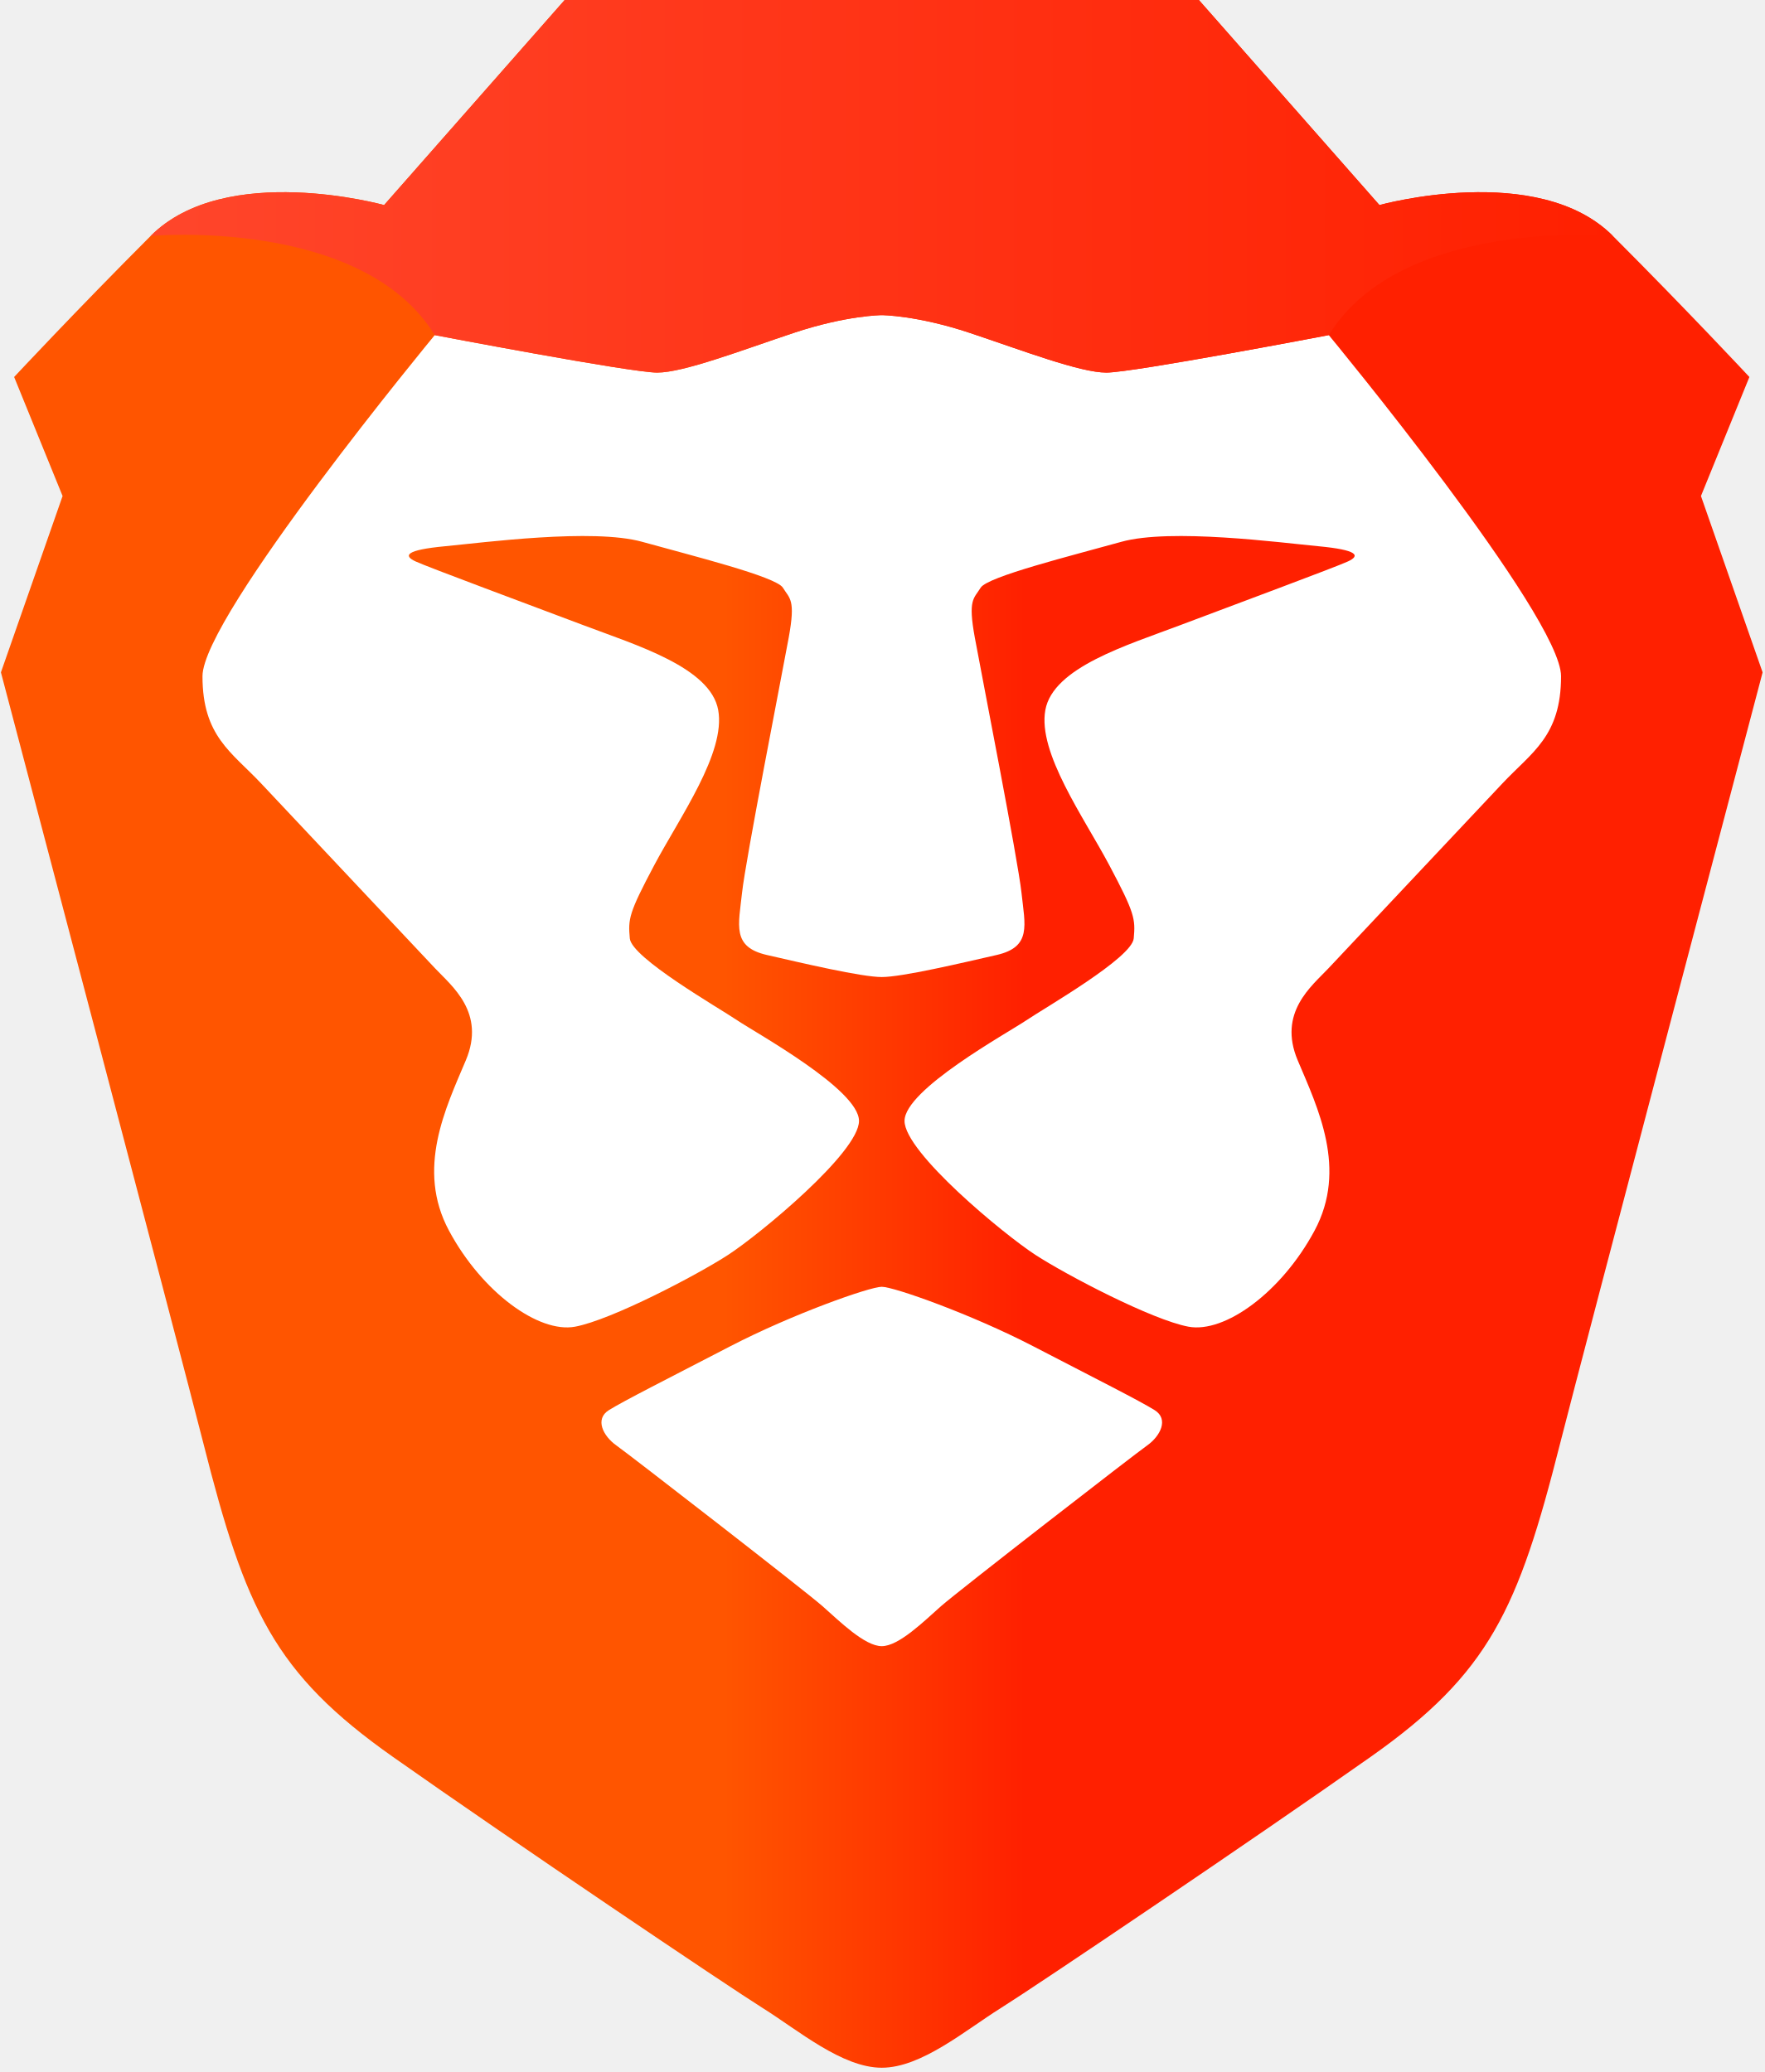
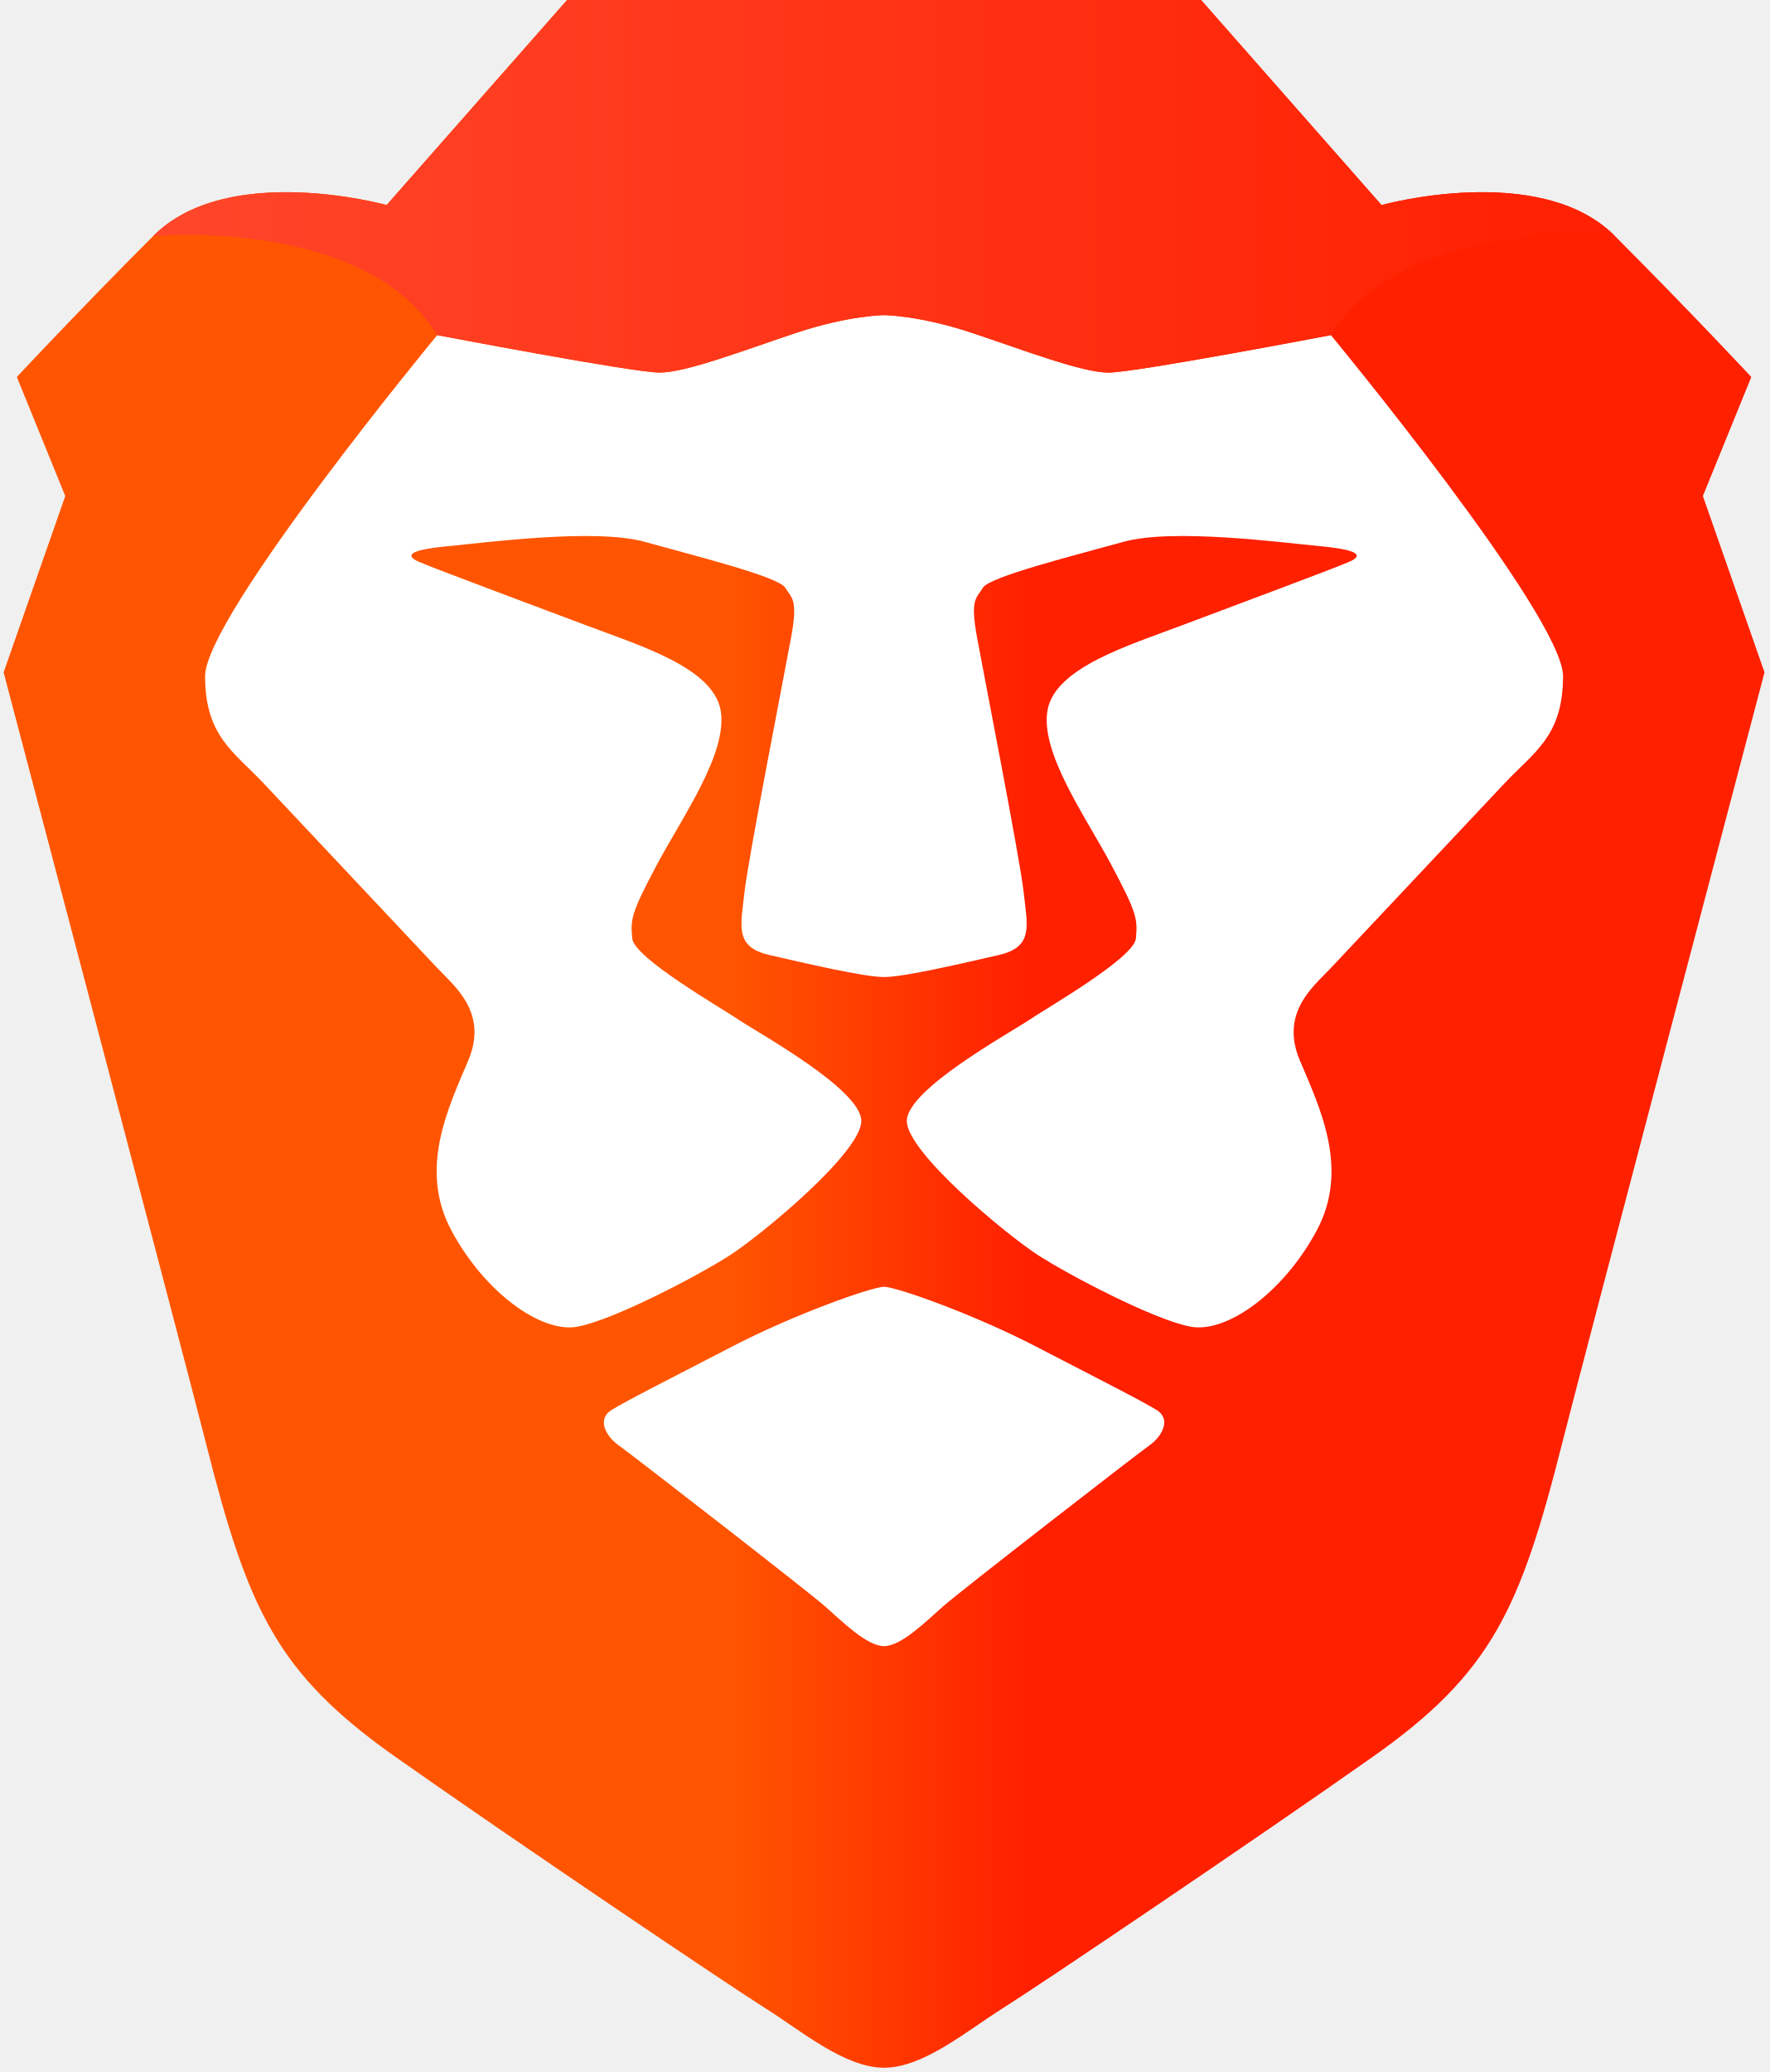
- <svg xmlns="http://www.w3.org/2000/svg" xmlns:xlink="http://www.w3.org/1999/xlink" width="218px" height="256px" viewBox="0 0 218 256" version="1.1">
+ <svg xmlns="http://www.w3.org/2000/svg" xmlns:xlink="http://www.w3.org/1999/xlink" width="41px" height="48px" viewBox="0 0 218 256" version="1.1">
  <defs>
    <linearGradient x1="0%" y1="50.706%" x2="100%" y2="50.706%" id="linearGradient-1">
      <stop stop-color="#FF5500" offset="0%" />
      <stop stop-color="#FF5500" offset="40.988%" />
      <stop stop-color="#FF2000" offset="58.198%" />
      <stop stop-color="#FF2000" offset="100%" />
    </linearGradient>
    <linearGradient x1="2.148%" y1="50.706%" x2="100%" y2="50.706%" id="linearGradient-2">
      <stop stop-color="#FF452A" offset="0%" />
      <stop stop-color="#FF2000" offset="100%" />
    </linearGradient>
    <path d="M170.272,25.336 L147.968,0 L108.8,0 L69.632,0 L47.328,25.336 C47.328,25.336 27.744,19.889 18.496,29.149 C18.496,29.149 44.608,26.789 53.584,41.404 C53.584,41.404 77.792,46.034 81.056,46.034 C84.32,46.034 91.392,43.31 97.92,41.132 C104.448,38.953 108.8,38.937 108.8,38.937 C108.8,38.937 113.152,38.953 119.68,41.132 C126.208,43.31 133.28,46.034 136.544,46.034 C139.808,46.034 164.016,41.404 164.016,41.404 C172.992,26.789 199.104,29.149 199.104,29.149 C189.856,19.889 170.272,25.336 170.272,25.336" id="path-3" />
  </defs>
  <g id="starting-collection" stroke="none" stroke-width="1" fill="none" fill-rule="evenodd">
    <g id="Build-Icons" transform="translate(-70, -350)">
      <g id="build-icons/Stable" transform="translate(50, 350)">
        <g id="Logo" transform="translate(20.11429, 0)">
          <path d="M209.984,61.285 L215.968,46.578 C215.968,46.578 208.352,38.408 199.104,29.149 C189.856,19.889 170.272,25.336 170.272,25.336 L147.968,0 L108.8,0 L69.632,0 L47.328,25.336 C47.328,25.336 27.744,19.889 18.496,29.149 C9.248,38.408 1.632,46.578 1.632,46.578 L7.616,61.285 L0,83.072 C0,83.072 22.399,168.018 25.024,178.391 C30.192,198.817 33.728,206.715 48.416,217.064 C63.104,227.413 89.76,245.387 94.112,248.11 C98.464,250.834 103.904,255.473 108.8,255.473 C113.696,255.473 119.136,250.834 123.488,248.11 C127.84,245.387 154.496,227.413 169.184,217.064 C183.872,206.715 187.408,198.817 192.576,178.391 C195.2,168.018 217.6,83.072 217.6,83.072 L209.984,61.285 Z" id="Head" fill="url(#linearGradient-1)" />
          <path d="M164.016,41.404 C164.016,41.404 192.704,76.127 192.704,83.549 C192.704,90.97 189.096,92.929 185.467,96.787 C181.839,100.645 165.991,117.494 163.956,119.657 C161.921,121.821 157.684,125.102 160.177,131.007 C162.669,136.912 166.345,144.426 162.257,152.047 C158.168,159.668 151.164,164.755 146.676,163.914 C142.188,163.072 131.648,157.557 127.772,155.038 C123.896,152.519 111.612,142.375 111.612,138.493 C111.612,134.613 124.31,127.644 126.656,126.061 C129.003,124.478 139.703,118.349 139.922,115.944 C140.141,113.538 140.058,112.833 136.9,106.889 C133.742,100.945 128.055,93.014 129.002,87.736 C129.948,82.459 139.12,79.715 145.665,77.24 C152.21,74.766 164.811,70.092 166.385,69.365 C167.96,68.638 167.553,67.946 162.784,67.493 C158.016,67.041 144.483,65.242 138.382,66.945 C132.281,68.647 121.858,71.238 121.014,72.612 C120.17,73.985 119.425,74.031 120.292,78.77 C121.159,83.509 125.623,106.247 126.056,110.286 C126.489,114.325 127.337,116.995 122.988,117.991 C118.638,118.986 111.316,120.715 108.8,120.715 C106.284,120.715 98.962,118.986 94.613,117.991 C90.263,116.995 91.11,114.325 91.544,110.286 C91.977,106.247 96.441,83.509 97.308,78.77 C98.175,74.031 97.43,73.985 96.586,72.612 C95.742,71.238 85.318,68.647 79.217,66.945 C73.116,65.242 59.584,67.041 54.816,67.493 C50.047,67.946 49.64,68.638 51.214,69.365 C52.789,70.092 65.391,74.766 71.935,77.24 C78.48,79.715 87.652,82.459 88.599,87.736 C89.545,93.014 83.858,100.945 80.7,106.889 C77.542,112.833 77.459,113.538 77.678,115.944 C77.897,118.349 88.598,124.478 90.944,126.061 C93.29,127.644 105.988,134.613 105.988,138.493 C105.988,142.375 93.704,152.519 89.828,155.038 C85.952,157.557 75.412,163.072 70.924,163.914 C66.436,164.755 59.432,159.668 55.343,152.047 C51.255,144.426 54.932,136.912 57.423,131.007 C59.915,125.102 55.679,121.821 53.643,119.657 C51.609,117.494 35.761,100.645 32.133,96.787 C28.504,92.929 24.896,90.97 24.896,83.549 C24.896,76.127 53.584,41.404 53.584,41.404 C53.584,41.404 77.792,46.034 81.056,46.034 C84.32,46.034 91.392,43.31 97.92,41.132 C104.448,38.953 108.8,38.937 108.8,38.937 C108.8,38.937 113.152,38.953 119.68,41.132 C126.208,43.31 133.28,46.034 136.544,46.034 C139.808,46.034 164.016,41.404 164.016,41.404 Z M142.51,174.228 C144.285,175.341 143.202,177.44 141.585,178.585 C139.967,179.73 118.228,196.584 116.118,198.447 C114.008,200.311 110.908,203.387 108.8,203.387 C106.692,203.387 103.591,200.311 101.482,198.447 C99.371,196.584 77.633,179.73 76.015,178.585 C74.397,177.44 73.315,175.341 75.09,174.228 C76.867,173.115 82.423,170.306 90.089,166.334 C97.755,162.362 107.309,158.985 108.8,158.985 C110.291,158.985 119.845,162.362 127.511,166.334 C135.177,170.306 140.733,173.115 142.51,174.228 Z" id="Face" fill="#FFFFFF" />
          <mask id="mask-4" fill="white">
            <use xlink:href="#path-3" />
          </mask>
          <use id="Top-Head" fill="url(#linearGradient-2)" xlink:href="#path-3" />
        </g>
      </g>
    </g>
  </g>
</svg>
